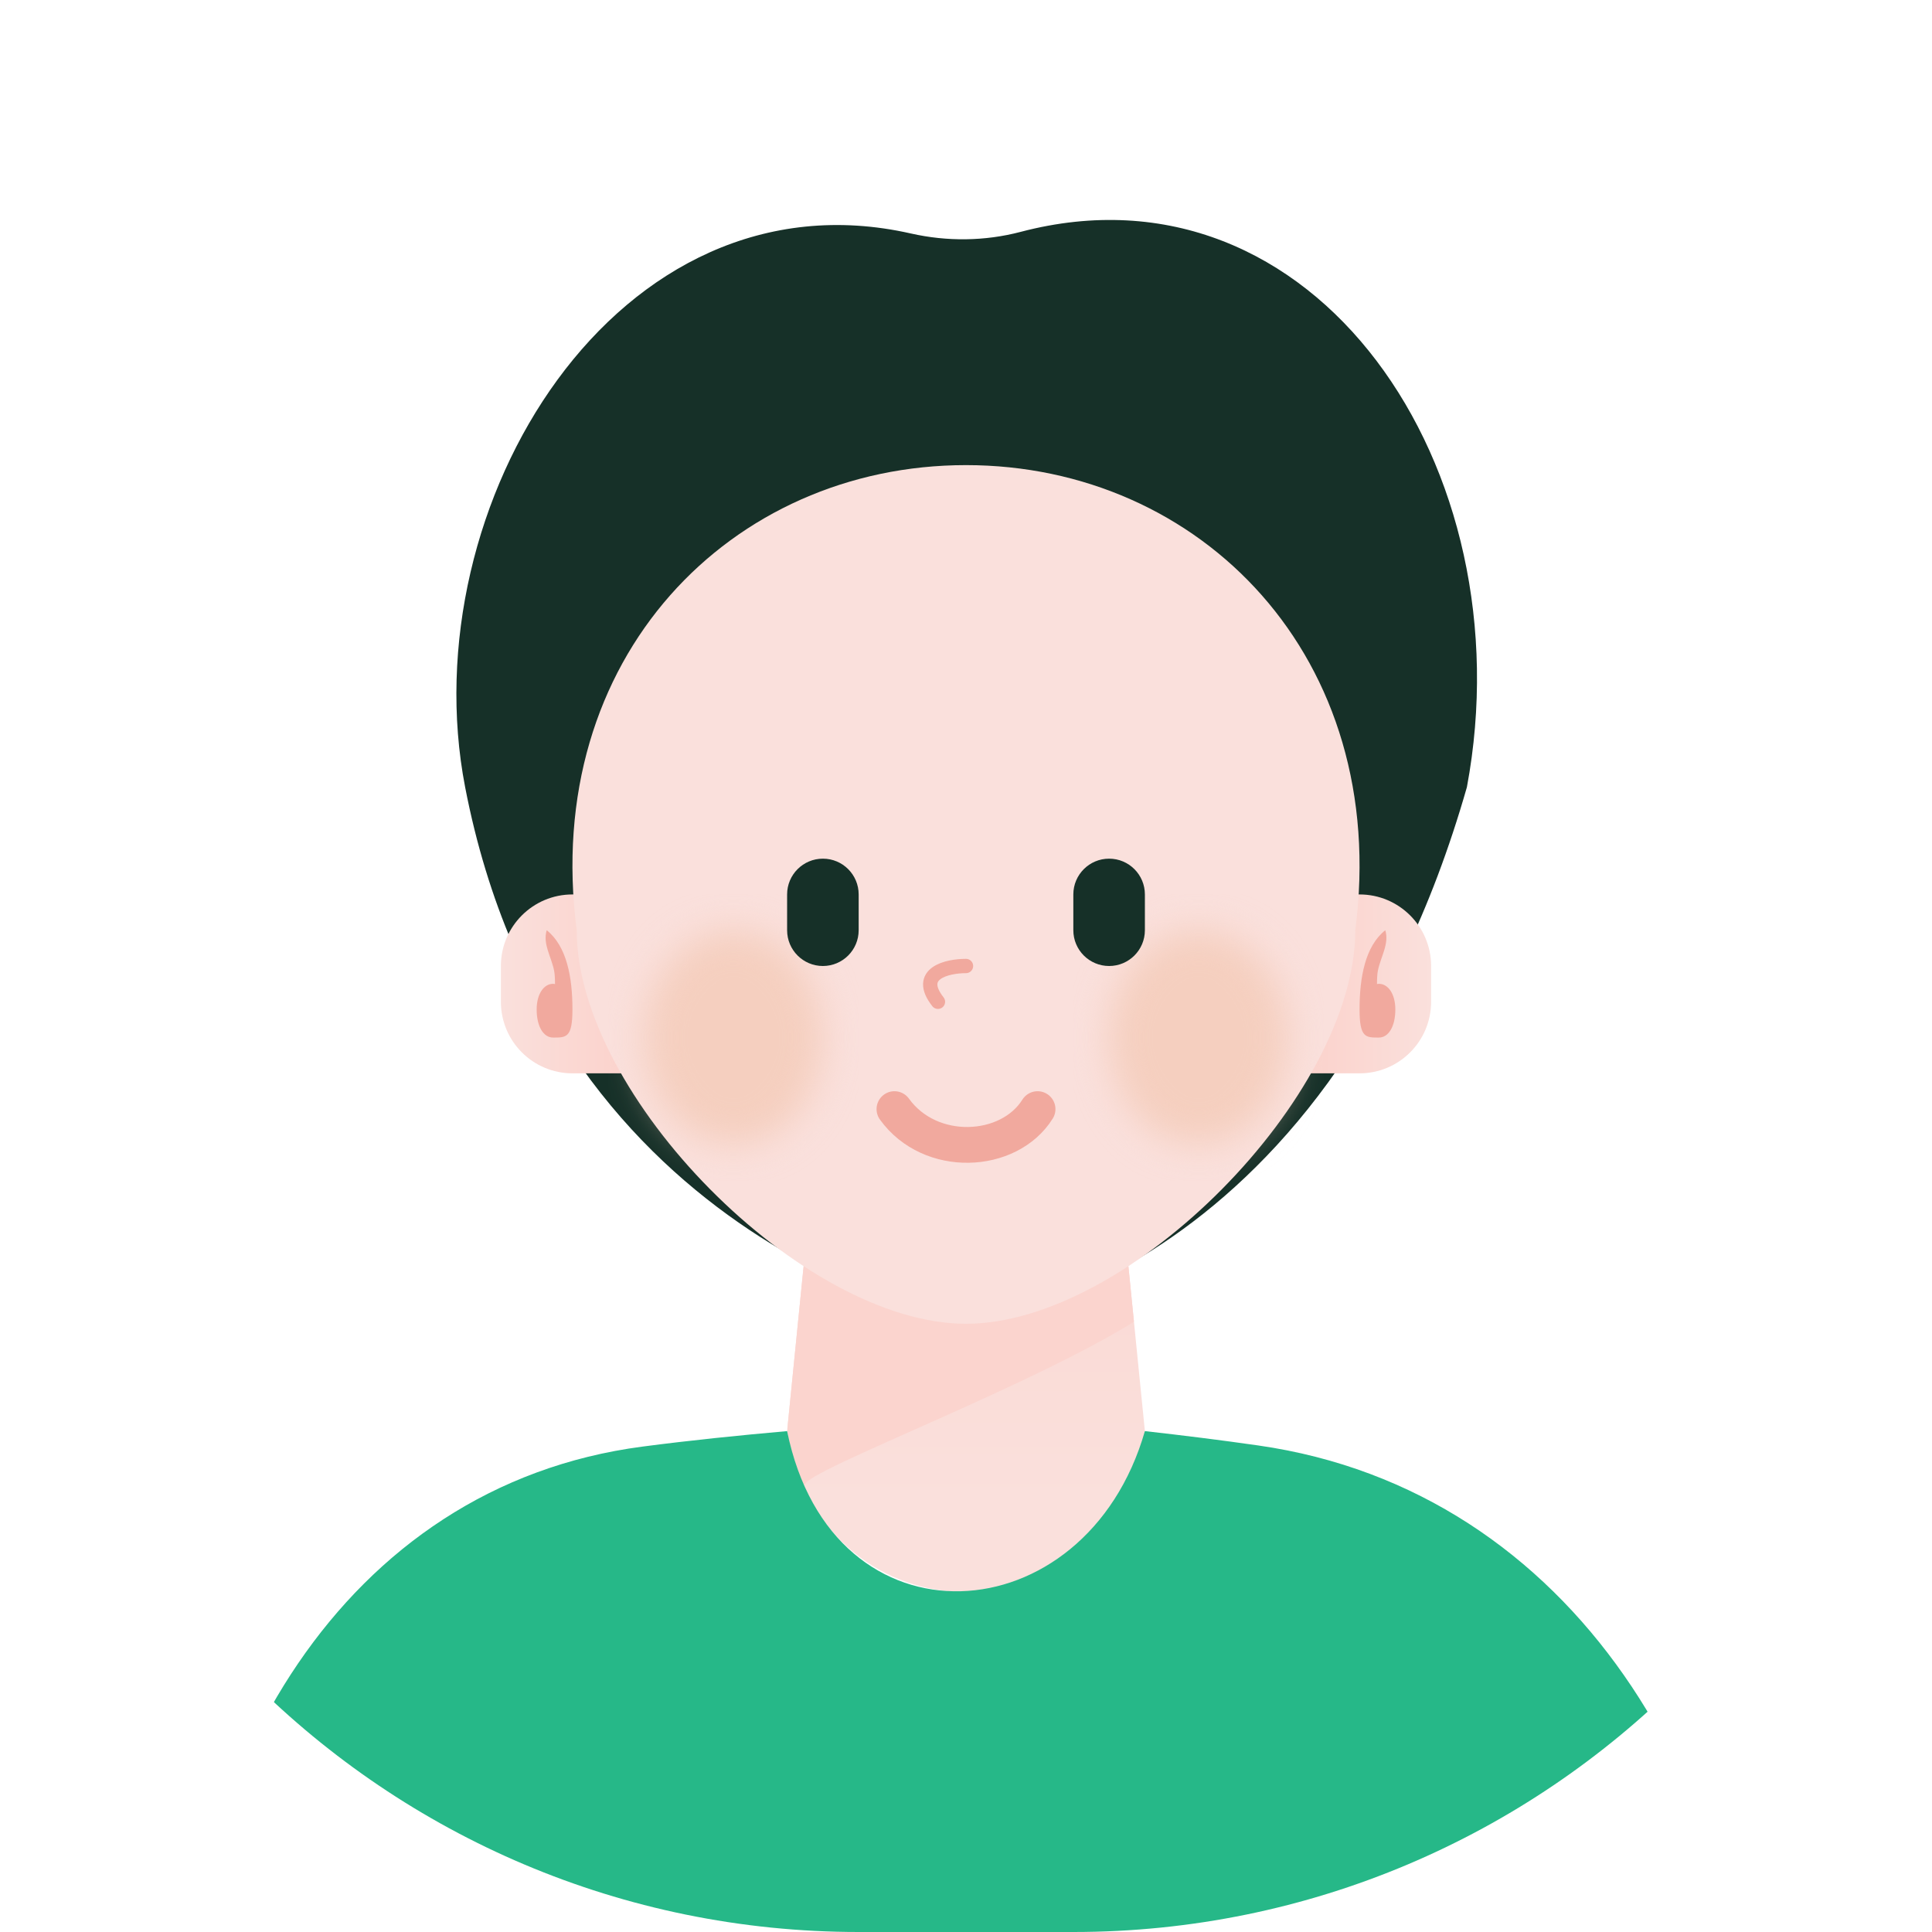
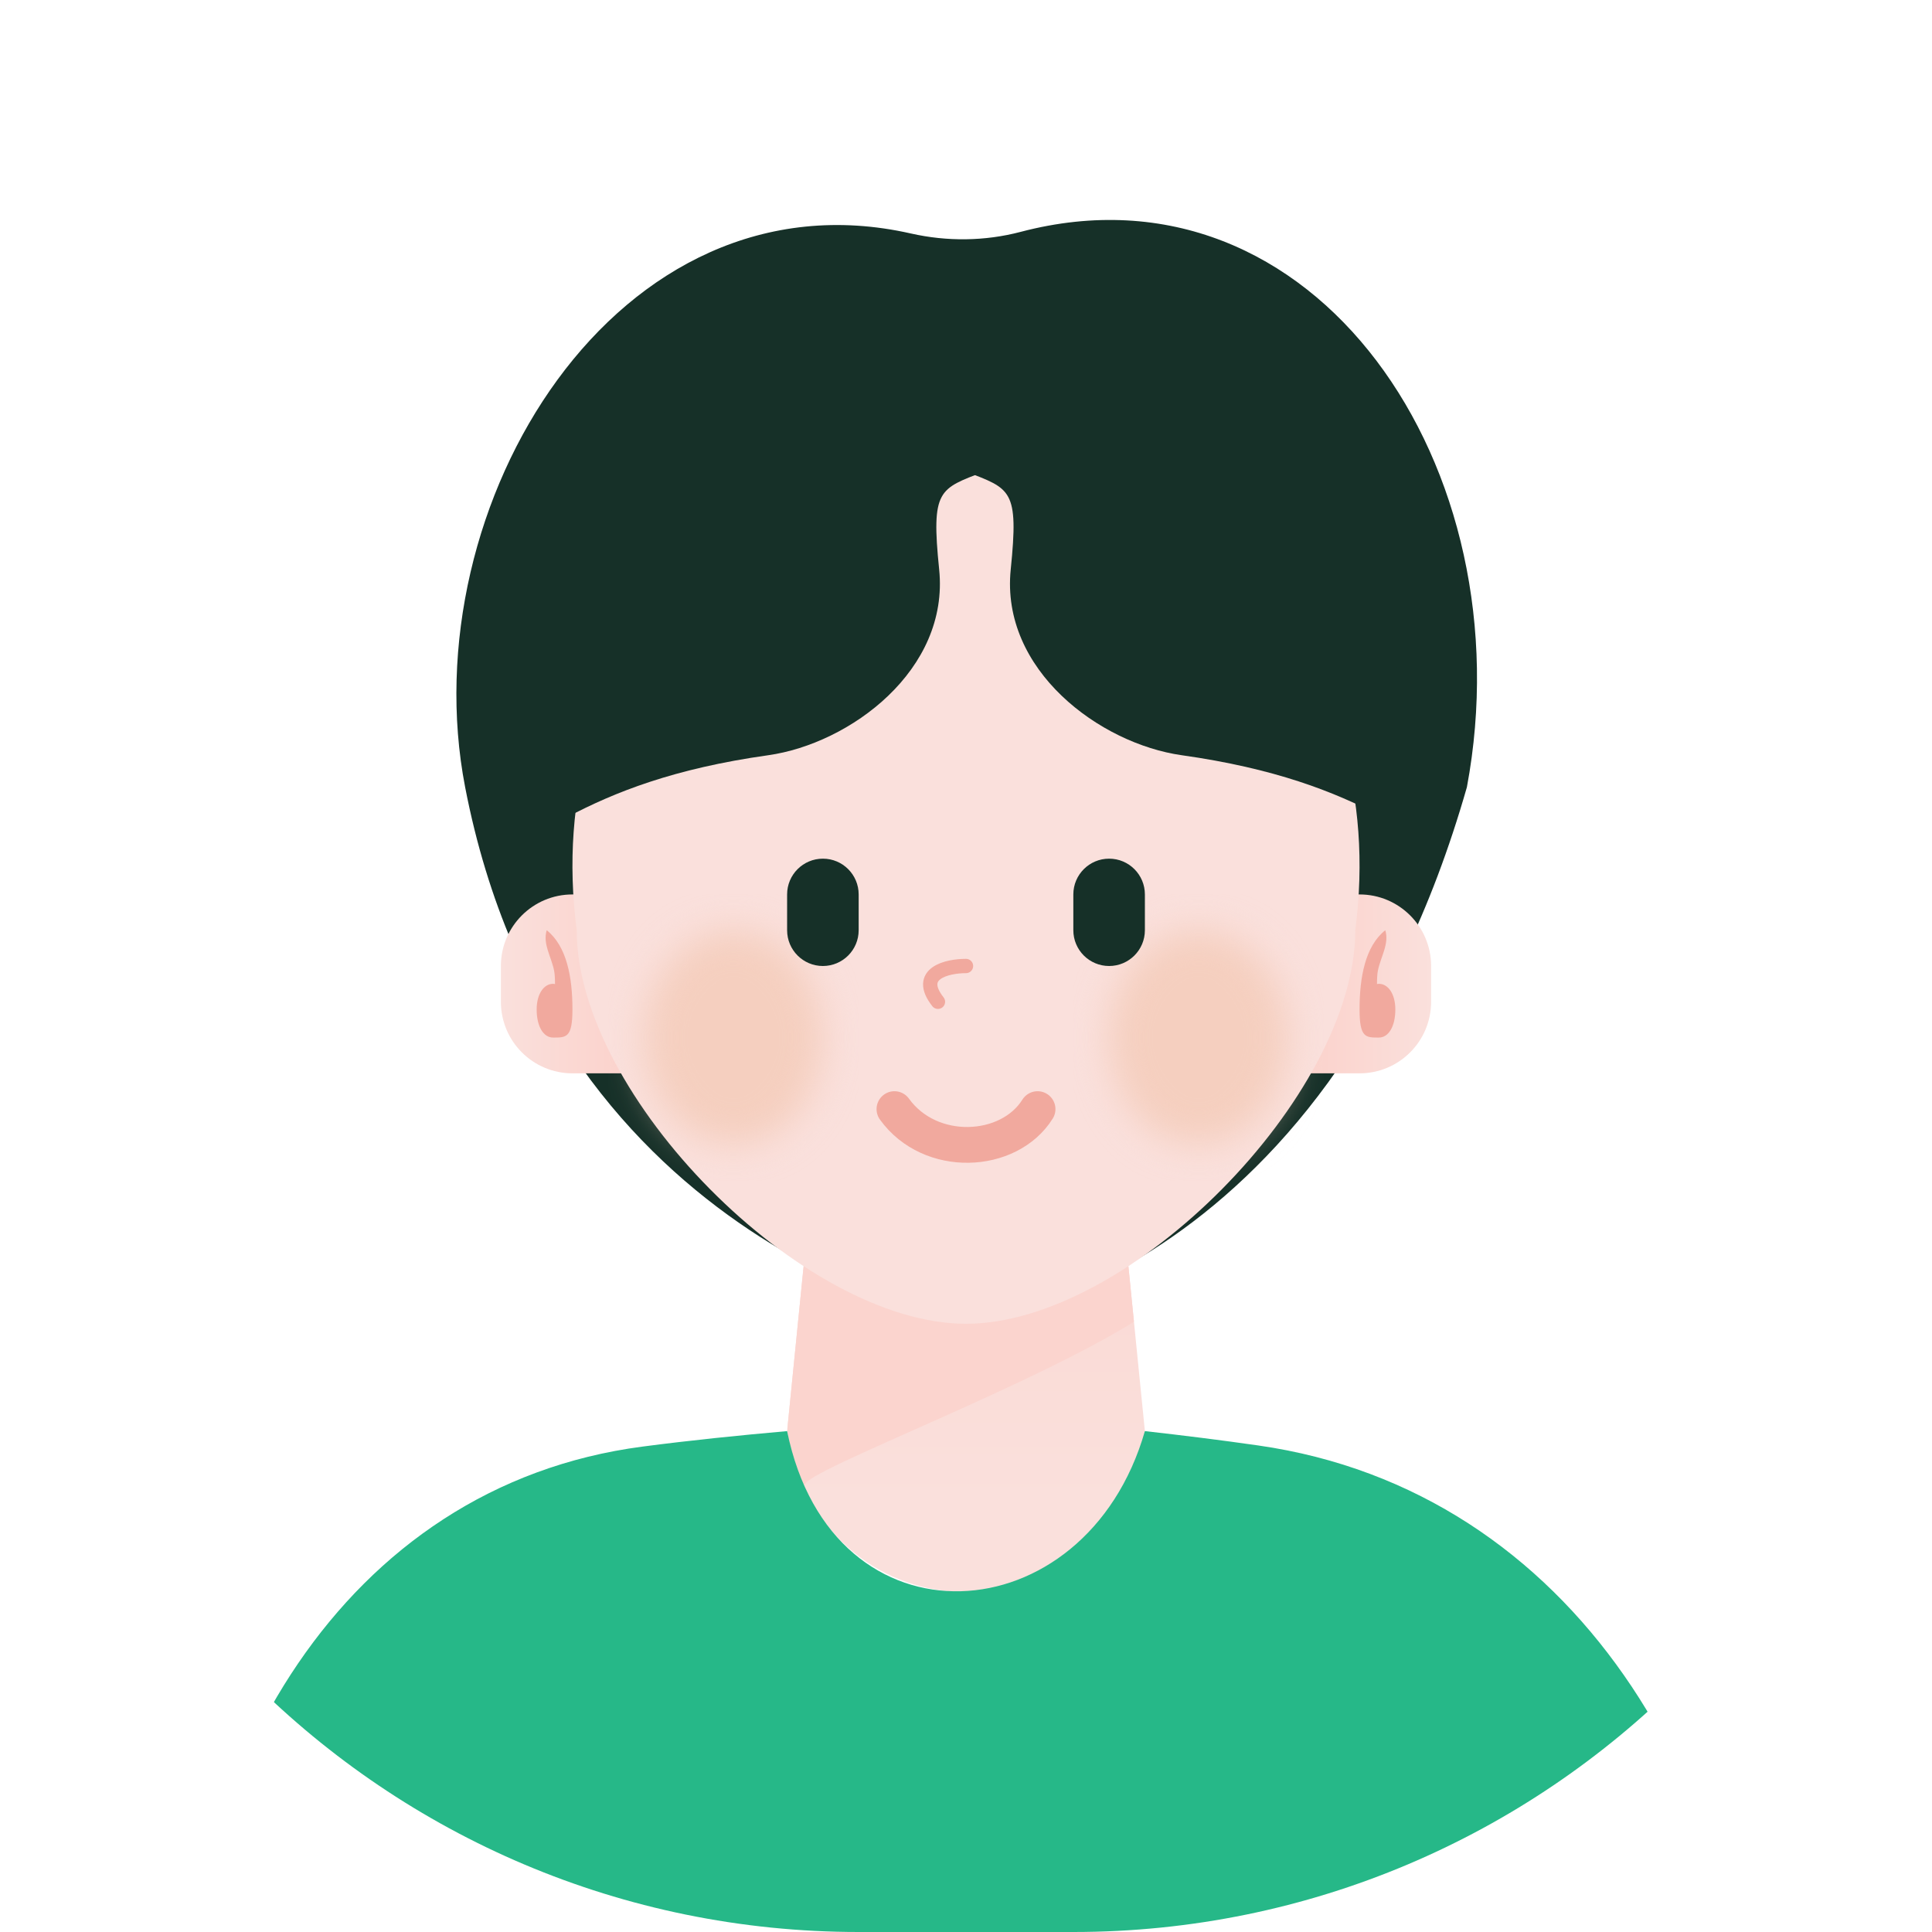
<svg xmlns="http://www.w3.org/2000/svg" width="108" height="108" viewBox="0 0 108 108" fill="none">
-   <mask id="mask0_610_3940" style="mask-type:alpha" maskUnits="userSpaceOnUse" x="0" y="0" width="108" height="108">
+   <mask id="mask0_741_3746" style="mask-type:alpha" maskUnits="userSpaceOnUse" x="0" y="0" width="108" height="108">
    <rect width="108" height="108" rx="48" fill="#F2FAF7" />
  </mask>
-   <g mask="url(#mask0_610_3940)">
+   <g mask="url(#mask0_741_3746)">
    <path d="M82.001 44C74 72.001 54.001 74 54.001 74C54.001 74 31.029 70.001 26.001 44C22.952 28.239 34.52 9.339 50.92 13.052C52.936 13.508 55.054 13.488 57.053 12.962C73.498 8.633 85.338 26.153 82.001 44Z" fill="#163028" />
-     <path d="M80 54C80 51.791 78.209 50 76 50H72V60H76C78.209 60 80 58.209 80 56V54Z" fill="url(#paint0_linear_610_3940)" />
-     <path d="M46 60H62L64 80C62 92 46 92 44 80L46 60Z" fill="url(#paint1_linear_610_3940)" />
-     <mask id="mask1_610_3940" style="mask-type:alpha" maskUnits="userSpaceOnUse" x="44" y="60" width="20" height="29">
-       <path d="M46 60H62L64 80C62 92 46 92 44 80L46 60Z" fill="url(#paint2_linear_610_3940)" />
+     <path d="M80 54C80 51.791 78.209 50 76 50H72V60H76C78.209 60 80 58.209 80 56V54Z" fill="url(#paint0_linear_741_3746)" />
+     <path d="M46 60H62L64 80C62 92 46 92 44 80L46 60Z" fill="url(#paint1_linear_741_3746)" />
+     <mask id="mask1_741_3746" style="mask-type:alpha" maskUnits="userSpaceOnUse" x="44" y="60" width="20" height="29">
+       <path d="M46 60H62L64 80C62 92 46 92 44 80L46 60Z" fill="url(#paint2_linear_741_3746)" />
    </mask>
-     <g mask="url(#mask1_610_3940)">
+     <g mask="url(#mask1_741_3746)">
      <path d="M45 83C45 82.2 58.167 77.333 64 73.5L63.5 70C62.3 70.4 50.5 70.333 45 70C44.667 72.833 44.005 78.7 44 79.5C43.991 80.85 44.489 82.676 45 83Z" fill="#FBD4CE" />
    </g>
-     <path d="M28 54C28 51.791 29.791 50 32 50H36V60H32C29.791 60 28 58.209 28 56V54Z" fill="url(#paint3_linear_610_3940)" />
+     <path d="M28 54C28 51.791 29.791 50 32 50H36V60H32C29.791 60 28 58.209 28 56V54Z" fill="url(#paint3_linear_741_3746)" />
    <path d="M75.762 52C75.762 61.255 63.155 74 54 74C44.845 74 32.238 61.255 32.238 52C30.26 36.745 40.889 26 54 26C67.112 26 77.74 36.745 75.762 52Z" fill="#FAE0DC" />
-     <path d="M10 116.154C10 99.218 19.134 83.063 35.926 80.864C38.59 80.515 41.286 80.24 44 80C46.52 92.385 60.701 91.485 64 80C66.125 80.239 68.24 80.502 70.336 80.802C87.963 83.322 98 100.147 98 117.954C98 122.372 94.418 126 90 126H18C13.582 126 10 122.418 10 118V116.154Z" fill="#26B888" />
+     <path d="M10 116.154C10 99.218 19.134 83.063 35.926 80.864C38.59 80.515 41.286 80.24 44 80C46.52 92.385 60.701 91.485 64 80C66.125 80.239 68.24 80.502 70.336 80.802C87.963 83.322 98 100.147 98 117.954V117.954C98 122.372 94.418 126 90 126H18C13.582 126 10 122.418 10 118V116.154Z" fill="#26B888" />
    <path d="M50 62C52 64.776 56.401 64.555 58 62" stroke="#F1A99E" stroke-width="2" stroke-linecap="round" />
-     <g filter="url(#filter0_f_610_3940)">
+     <g filter="url(#filter0_f_741_3746)">
      <ellipse cx="41" cy="58" rx="5" ry="6" fill="#F5CFBF" />
    </g>
-     <g filter="url(#filter1_f_610_3940)">
+     <g filter="url(#filter1_f_741_3746)">
      <ellipse cx="5" cy="6" rx="5" ry="6" transform="matrix(-1 0 0 1 72 52)" fill="#F5CFBF" />
    </g>
    <rect x="44" y="48" width="4" height="6" rx="2" fill="#163028" />
-     <path d="M30.562 52C30.328 52.757 30.819 53.479 30.974 54.256C31.013 54.452 31.026 54.7 31.026 55.045L30.987 56.694L31.555 55.404C31.385 55.175 31.146 54.996 30.917 54.996C30.409 54.996 30 55.551 30 56.432C30 57.396 30.389 58 30.917 58C31.654 58 32 58.016 32 56.432C32 54.636 31.688 52.898 30.562 52Z" fill="#F1A99E" />
-     <path d="M77.438 52C77.672 52.757 77.181 53.479 77.026 54.256C76.987 54.452 76.974 54.7 76.974 55.045L77.013 56.694L76.445 55.404C76.615 55.175 76.854 54.996 77.083 54.996C77.591 54.996 78 55.551 78 56.432C78 57.396 77.611 58 77.083 58C76.346 58 76 58.016 76 56.432C76 54.636 76.312 52.898 77.438 52Z" fill="#F1A99E" />
+     <path d="M30.562 52V52C30.328 52.757 30.819 53.479 30.974 54.256C31.013 54.452 31.026 54.7 31.026 55.045L30.987 56.694L31.555 55.404C31.385 55.175 31.146 54.996 30.917 54.996C30.409 54.996 30 55.551 30 56.432C30 57.396 30.389 58 30.917 58C31.654 58 32 58.016 32 56.432C32 54.636 31.688 52.898 30.562 52Z" fill="#F1A99E" />
+     <path d="M77.438 52V52C77.672 52.757 77.181 53.479 77.026 54.256C76.987 54.452 76.974 54.7 76.974 55.045L77.013 56.694L76.445 55.404C76.615 55.175 76.854 54.996 77.083 54.996C77.591 54.996 78 55.551 78 56.432C78 57.396 77.611 58 77.083 58C76.346 58 76 58.016 76 56.432C76 54.636 76.312 52.898 77.438 52Z" fill="#F1A99E" />
    <rect x="60" y="48" width="4" height="6" rx="2" fill="#163028" />
    <path d="M54 54C52.954 54 51.177 54.4 52.432 56" stroke="#F1A99E" stroke-width="0.8" stroke-linecap="round" />
  </g>
+   <path d="M52.5 31.837C52.04 27.342 52.5 27.337 55 26.365C46.13 -0.049 32.876 27.298 28.862 43.654C28.458 45.302 30.198 46.477 31.699 45.682C34.351 44.278 37.684 42.959 42.936 42.219C47.521 41.573 53.075 37.455 52.5 31.837Z" fill="#163028" />
+   <path d="M56.5 31.836C56.96 27.341 56.5 27.336 54 26.364C60.906 -2.762 75.503 26.471 80.034 43.564C80.473 45.222 78.722 46.428 77.203 45.63C74.566 44.244 71.251 42.949 66.064 42.218C61.479 41.572 55.925 37.454 56.5 31.836Z" fill="#163028" />
  <defs>
-     <filter id="filter0_f_610_3940" x="34" y="50" width="14" height="16" filterUnits="userSpaceOnUse" color-interpolation-filters="sRGB">
+     <filter id="filter0_f_741_3746" x="34" y="50" width="14" height="16" filterUnits="userSpaceOnUse" color-interpolation-filters="sRGB">
      <feFlood flood-opacity="0" result="BackgroundImageFix" />
      <feBlend mode="normal" in="SourceGraphic" in2="BackgroundImageFix" result="shape" />
-       <feGaussianBlur stdDeviation="1" result="effect1_foregroundBlur_610_3940" />
+       <feGaussianBlur stdDeviation="1" result="effect1_foregroundBlur_741_3746" />
    </filter>
-     <filter id="filter1_f_610_3940" x="60" y="50" width="14" height="16" filterUnits="userSpaceOnUse" color-interpolation-filters="sRGB">
+     <filter id="filter1_f_741_3746" x="60" y="50" width="14" height="16" filterUnits="userSpaceOnUse" color-interpolation-filters="sRGB">
      <feFlood flood-opacity="0" result="BackgroundImageFix" />
      <feBlend mode="normal" in="SourceGraphic" in2="BackgroundImageFix" result="shape" />
-       <feGaussianBlur stdDeviation="1" result="effect1_foregroundBlur_610_3940" />
+       <feGaussianBlur stdDeviation="1" result="effect1_foregroundBlur_741_3746" />
    </filter>
-     <linearGradient id="paint0_linear_610_3940" x1="80" y1="56" x2="74" y2="56" gradientUnits="userSpaceOnUse">
+     <linearGradient id="paint0_linear_741_3746" x1="80" y1="56" x2="74" y2="56" gradientUnits="userSpaceOnUse">
      <stop stop-color="#FAE0DC" />
      <stop offset="1" stop-color="#FBD4CE" />
    </linearGradient>
-     <linearGradient id="paint1_linear_610_3940" x1="54" y1="59" x2="54" y2="84" gradientUnits="userSpaceOnUse">
+     <linearGradient id="paint1_linear_741_3746" x1="54" y1="59" x2="54" y2="84" gradientUnits="userSpaceOnUse">
      <stop stop-color="#FBD4CE" />
      <stop offset="1" stop-color="#FAE0DC" />
    </linearGradient>
-     <linearGradient id="paint2_linear_610_3940" x1="54" y1="59" x2="54" y2="84" gradientUnits="userSpaceOnUse">
+     <linearGradient id="paint2_linear_741_3746" x1="54" y1="59" x2="54" y2="84" gradientUnits="userSpaceOnUse">
      <stop stop-color="#FBD4CE" />
      <stop offset="1" stop-color="#FAE0DC" />
    </linearGradient>
-     <linearGradient id="paint3_linear_610_3940" x1="28" y1="56" x2="34" y2="56" gradientUnits="userSpaceOnUse">
+     <linearGradient id="paint3_linear_741_3746" x1="28" y1="56" x2="34" y2="56" gradientUnits="userSpaceOnUse">
      <stop stop-color="#FAE0DC" />
      <stop offset="1" stop-color="#FBD4CE" />
    </linearGradient>
  </defs>
</svg>
